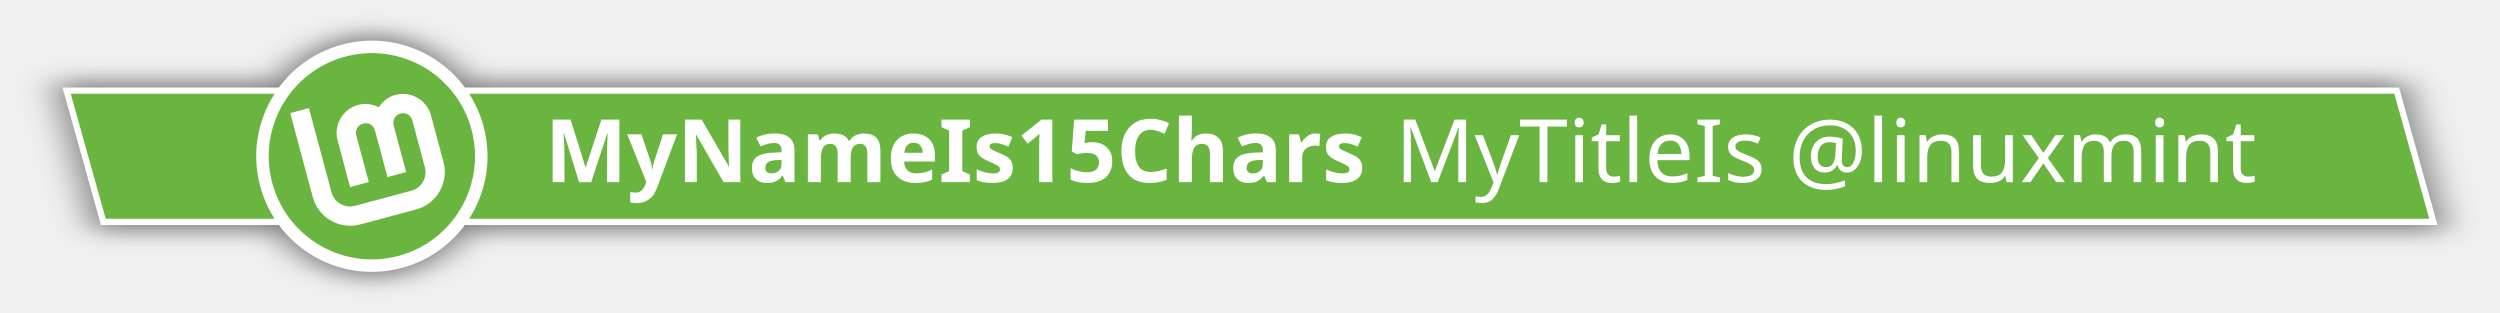
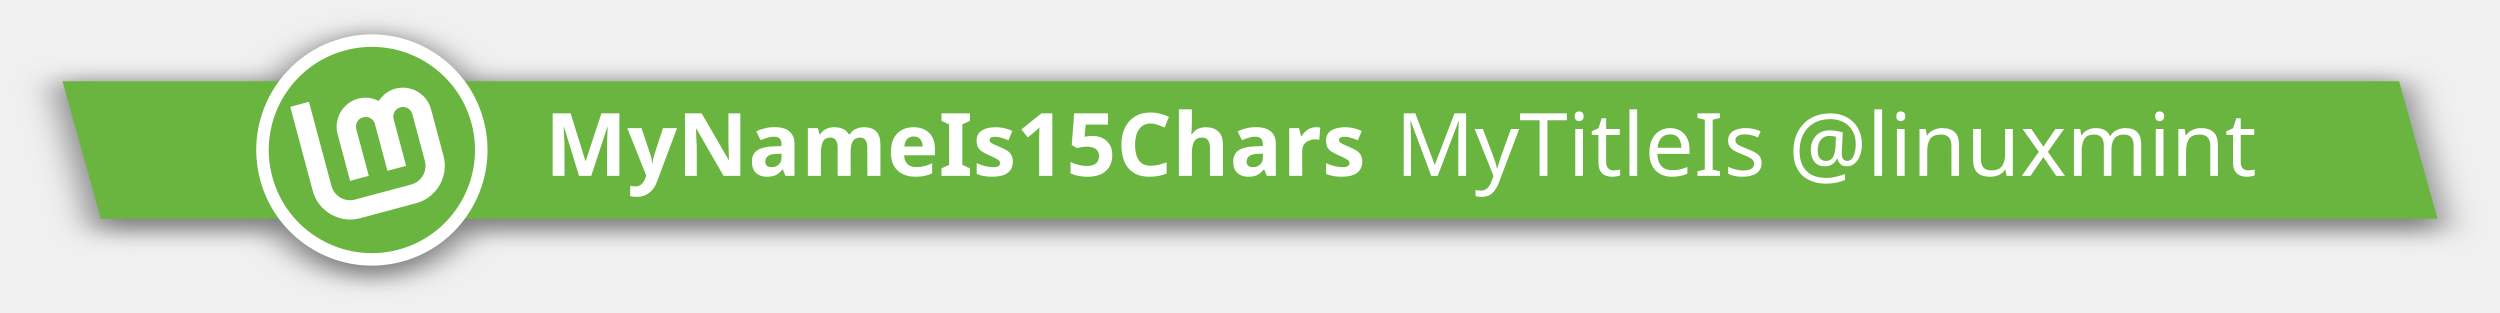
<svg xmlns="http://www.w3.org/2000/svg" width="400" height="50" viewBox="0 0 400 50" version="1.1" id="SVGRoot" xml:space="preserve">
  <defs id="defs132">
    <filter style="color-interpolation-filters:sRGB" id="filter4294" x="-0.012" y="-0.109" width="1.025" height="1.218">
      <feFlood flood-opacity="0.502" flood-color="rgb(0,0,0)" result="flood" id="feFlood4284" />
      <feComposite in="flood" in2="SourceGraphic" operator="in" result="composite1" id="feComposite4286" />
      <feGaussianBlur in="composite1" stdDeviation="2" result="blur" id="feGaussianBlur4288" />
      <feOffset dx="0" dy="0" result="offset" id="feOffset4290" />
      <feComposite in="offset" in2="offset" operator="atop" result="composite2" id="feComposite4292" />
    </filter>
    <filter style="color-interpolation-filters:sRGB" id="filter2706" x="-0.018" y="-0.058" width="1.037" height="1.116">
      <feGaussianBlur stdDeviation="2.346" id="feGaussianBlur2708" />
    </filter>
  </defs>
  <g id="layer3" style="display:inline">
    <path id="logo-shadow" style="display:inline;fill:#808080;fill-opacity:1;stroke:#808080;stroke-width:2;stroke-miterlimit:4;stroke-dasharray:none;stroke-opacity:1;filter:url(#filter2706)" d="M 64.711,7.25 A 18.5,18.5 0 0 0 59.499,6.5 18.5,18.5 0 0 0 48.028,10.538 L 14.534,1.563 14.533,24.339 42.338,31.789 a 18.5,18.5 0 0 0 17.163,11.71 18.5,18.5 0 0 0 11.513,-4.027 L 375.891,121.165 375.892,98.389 76.662,18.211 A 18.5,18.5 0 0 0 64.711,7.25 Z" transform="rotate(-15,59.5,25)" />
  </g>
  <g id="layer1" style="display:inline">
-     <path id="background-bar" style="fill:#69b53f;fill-opacity:1;stroke:#ffffff;stroke-width:1;stroke-dasharray:none;stroke-opacity:1" d="M 10.659,14.5 H 383.466 l 5.875,21 H 16.534 Z" />
-     <g id="logo-halo" transform="rotate(-15,59.5,25)" style="display:inline">
+     <path id="background-bar" style="fill:#69b53f;fill-opacity:1;stroke:#69b53f;stroke-width:1;stroke-dasharray:none;stroke-opacity:1" d="M 10.659,13.5 H 383.466 l 5.875,21 H 16.534 Z" />
+     <g id="logo-halo" transform="rotate(-15,55.70212,24.5)" style="display:inline">
      <circle style="fill:#ffffff;fill-opacity:1;stroke:none;stroke-width:0;stroke-miterlimit:4;stroke-dasharray:none" id="halo" cx="59.5" cy="25" r="18.5" />
-       <circle style="fill:#69B53F;fill-opacity:1;stroke:none;stroke-width:0;stroke-miterlimit:4;stroke-dasharray:none" id="background-circle" cx="59.5" cy="25" r="16.5" />
+       <circle style="fill:#69b53f;fill-opacity:1;stroke:none;stroke-width:0;stroke-miterlimit:4;stroke-dasharray:none" id="background-circle" cx="59.5" cy="25" r="16.5" />
      <path style="color:#000000;fill:#ffffff;fill-opacity:1;stroke:none;stroke-width:0;stroke-dasharray:none" d="m 48.672,14.945 v 13.922 c 0,3.399 2.789,6.188 6.188,6.188 h 9.281 c 3.399,0 6.188,-2.789 6.188,-6.188 v -7.734 c 0,-2.545 -2.096,-4.641 -4.641,-4.641 -1.189,0 -2.269,0.47 -3.094,1.217 -0.825,-0.747 -1.905,-1.217 -3.094,-1.217 -2.545,0 -4.641,2.096 -4.641,4.641 v 7.734 h 3.094 v -7.734 c 0,-0.873 0.674,-1.547 1.547,-1.547 0.873,0 1.547,0.674 1.547,1.547 v 7.734 h 3.094 v -7.734 c 0,-0.873 0.674,-1.547 1.547,-1.547 0.873,0 1.547,0.674 1.547,1.547 v 7.734 c 0,1.727 -1.367,3.094 -3.094,3.094 h -9.281 c -1.727,0 -3.094,-1.367 -3.094,-3.094 V 14.945 Z" id="Lm-path" />
    </g>
  </g>
  <g id="layer2" style="display:inline">
-     <text xml:space="preserve" style="font-weight:500;font-size:14px;font-family:Ubuntu;-inkscape-font-specification:'Ubuntu Medium';opacity:1;fill:#808080;fill-opacity:1;stroke-opacity:0.25" x="87.16" y="29.137" id="name">
-       <tspan id="tspan4818" x="87.16" y="29.137" style="font-style:normal;font-variant:normal;font-weight:bold;font-stretch:normal;font-family:Ubuntu;-inkscape-font-specification:'Ubuntu Bold';fill:#ffffff;fill-opacity:1">MyNameIs15Chars</tspan>
+     <text xml:space="preserve" style="font-weight:500;font-size:14px;font-family:Ubuntu;-inkscape-font-specification:'Ubuntu Medium';opacity:1;fill:#808080;fill-opacity:1;stroke-opacity:0.25" x="87.16" y="28.137" id="name">
+       <tspan id="tspan4818" x="87.16" y="28.137" style="font-style:normal;font-variant:normal;font-weight:bold;font-stretch:normal;font-family:Ubuntu;-inkscape-font-specification:'Ubuntu Bold';fill:#ffffff;fill-opacity:1">MyNameIs15Chars</tspan>
    </text>
-     <text xml:space="preserve" style="font-style:normal;font-variant:normal;font-weight:bold;font-stretch:normal;font-size:14px;font-family:Ubuntu;-inkscape-font-specification:'Ubuntu Bold';opacity:1;fill:#ffffff;fill-opacity:1;stroke-opacity:0.25" x="379.252" y="29.137" id="function">
-       <tspan id="tspan4974" x="379.252" y="29.137" style="font-style:normal;font-variant:normal;font-weight:normal;font-stretch:normal;font-family:Ubuntu;-inkscape-font-specification:Ubuntu;text-align:end;text-anchor:end">MyTitleIs @linuxmint</tspan>
+     <text xml:space="preserve" style="font-style:normal;font-variant:normal;font-weight:bold;font-stretch:normal;font-size:14px;font-family:Ubuntu;-inkscape-font-specification:'Ubuntu Bold';opacity:1;fill:#ffffff;fill-opacity:1;stroke-opacity:0.25" x="379.252" y="28.137" id="function">
+       <tspan id="tspan4974" x="379.252" y="28.137" style="font-style:normal;font-variant:normal;font-weight:normal;font-stretch:normal;font-family:Ubuntu;-inkscape-font-specification:Ubuntu;text-align:end;text-anchor:end">MyTitleIs @linuxmint</tspan>
    </text>
  </g>
</svg>
